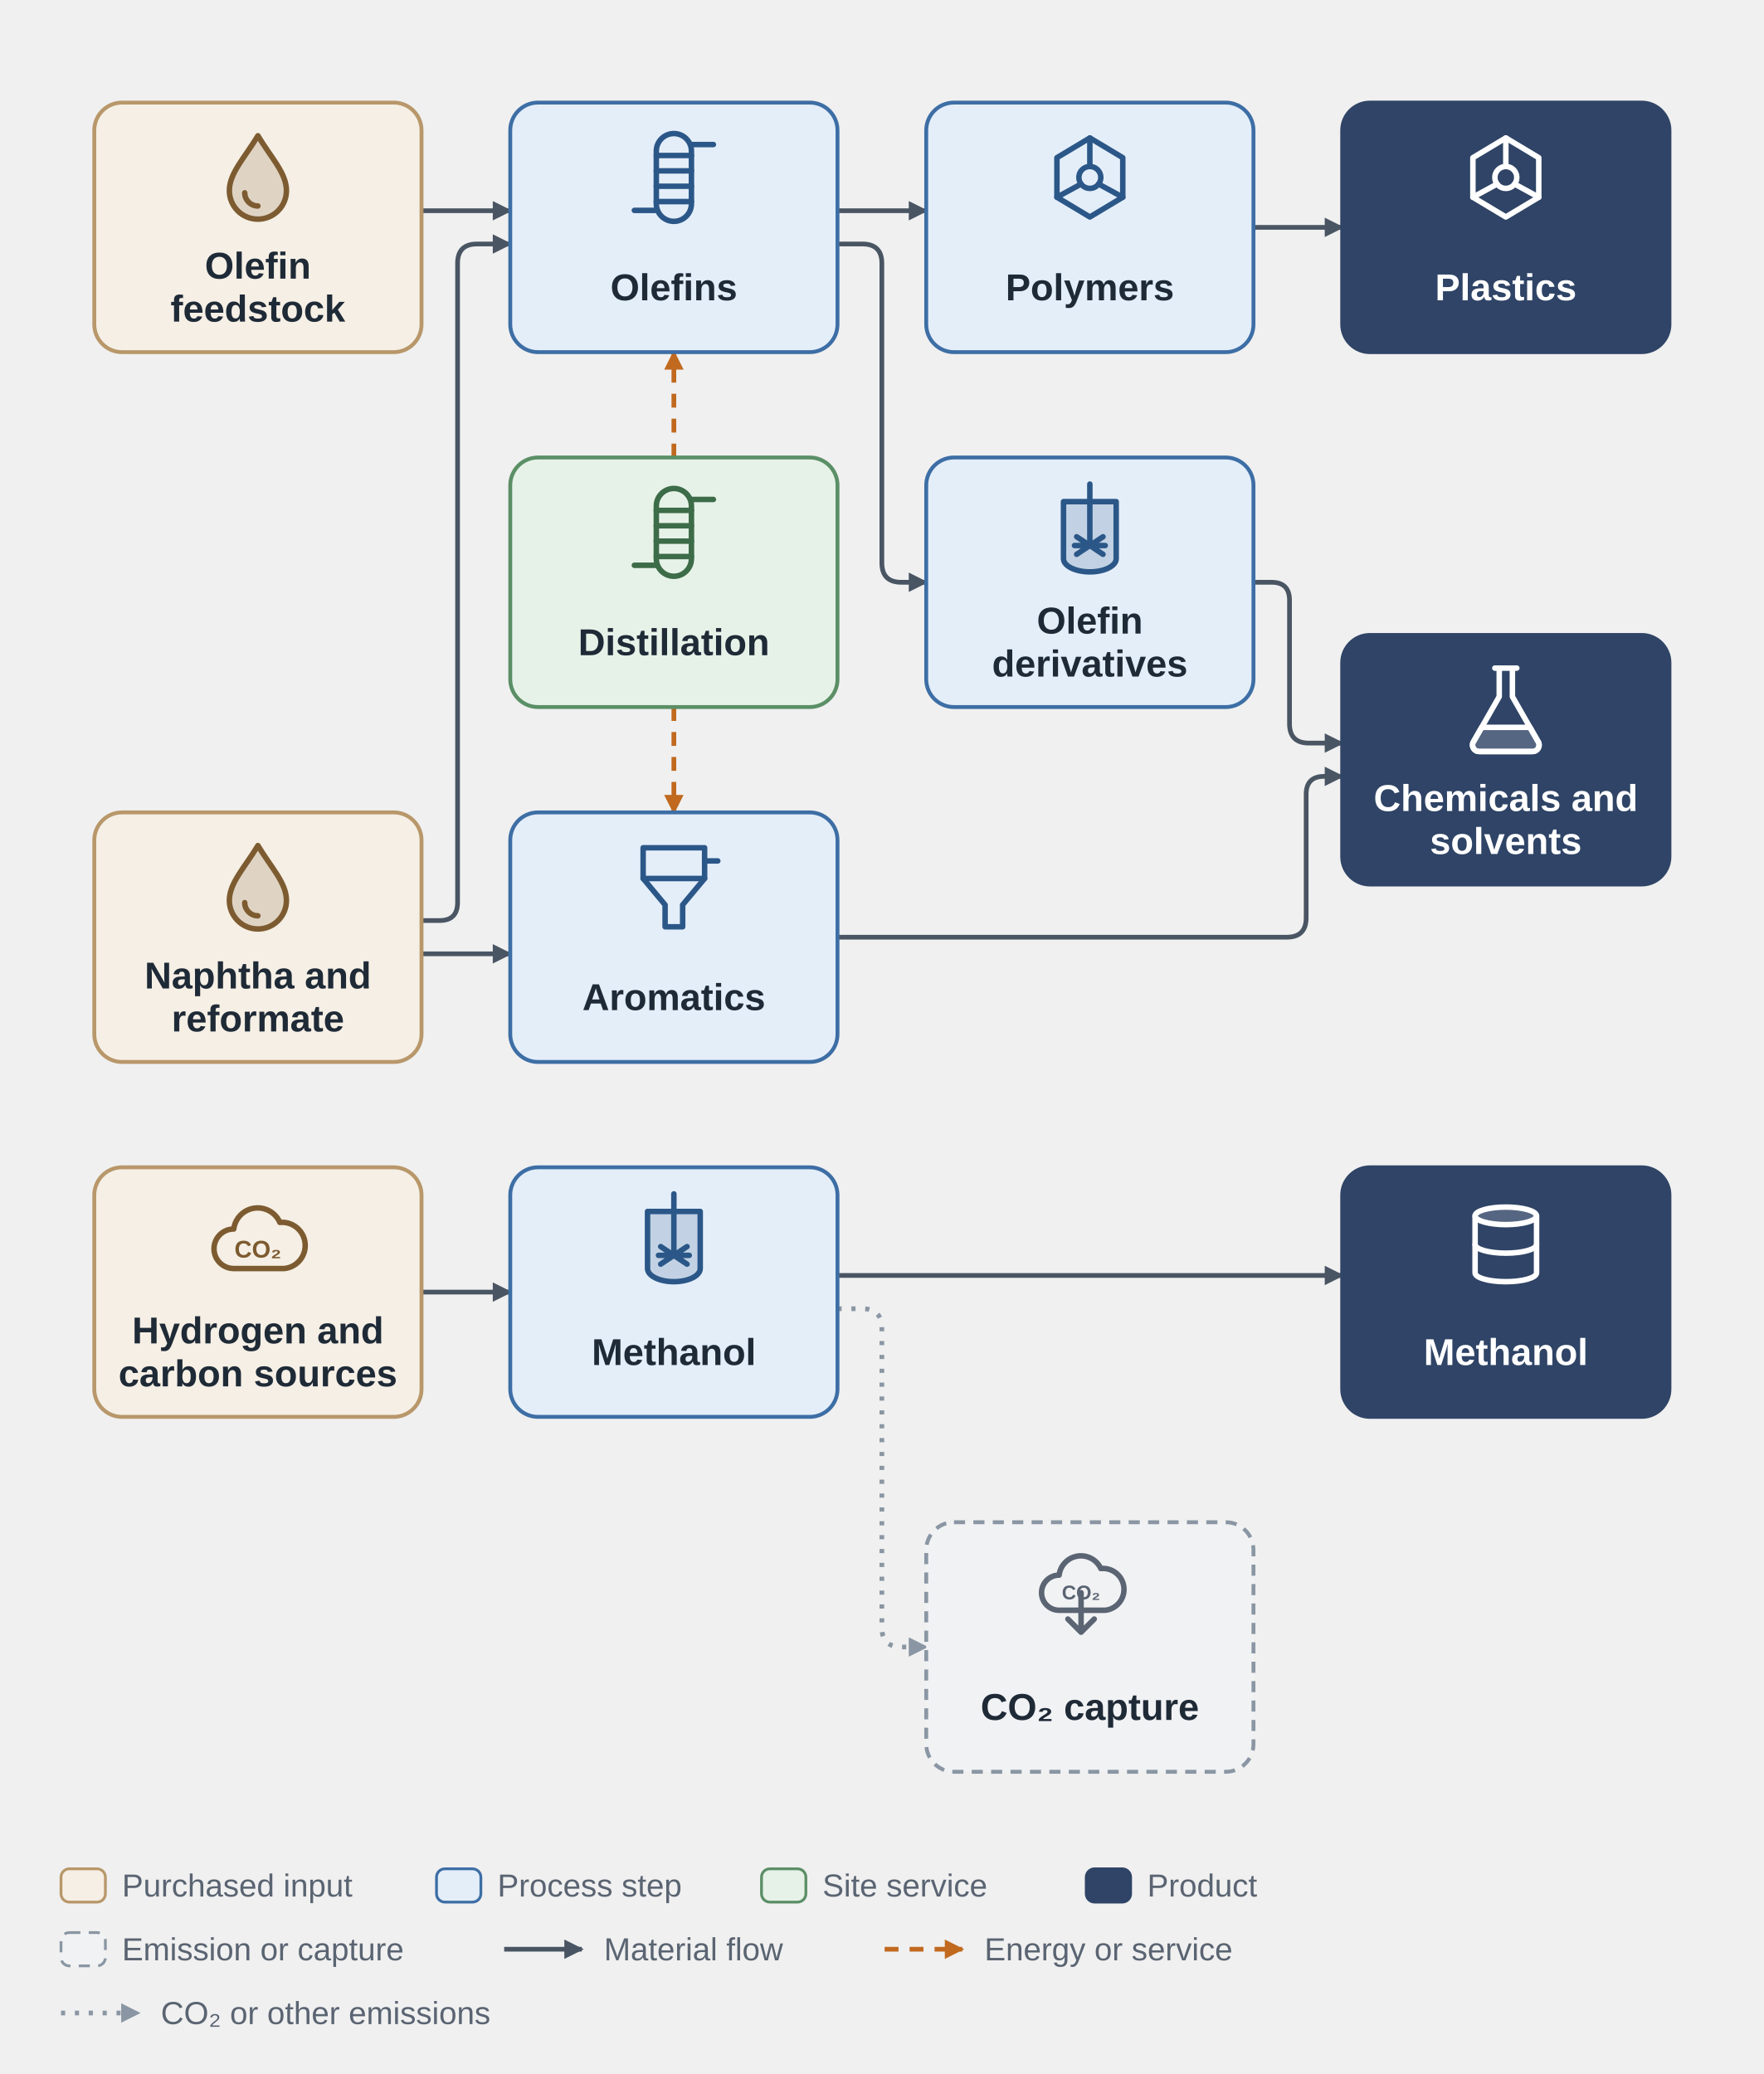
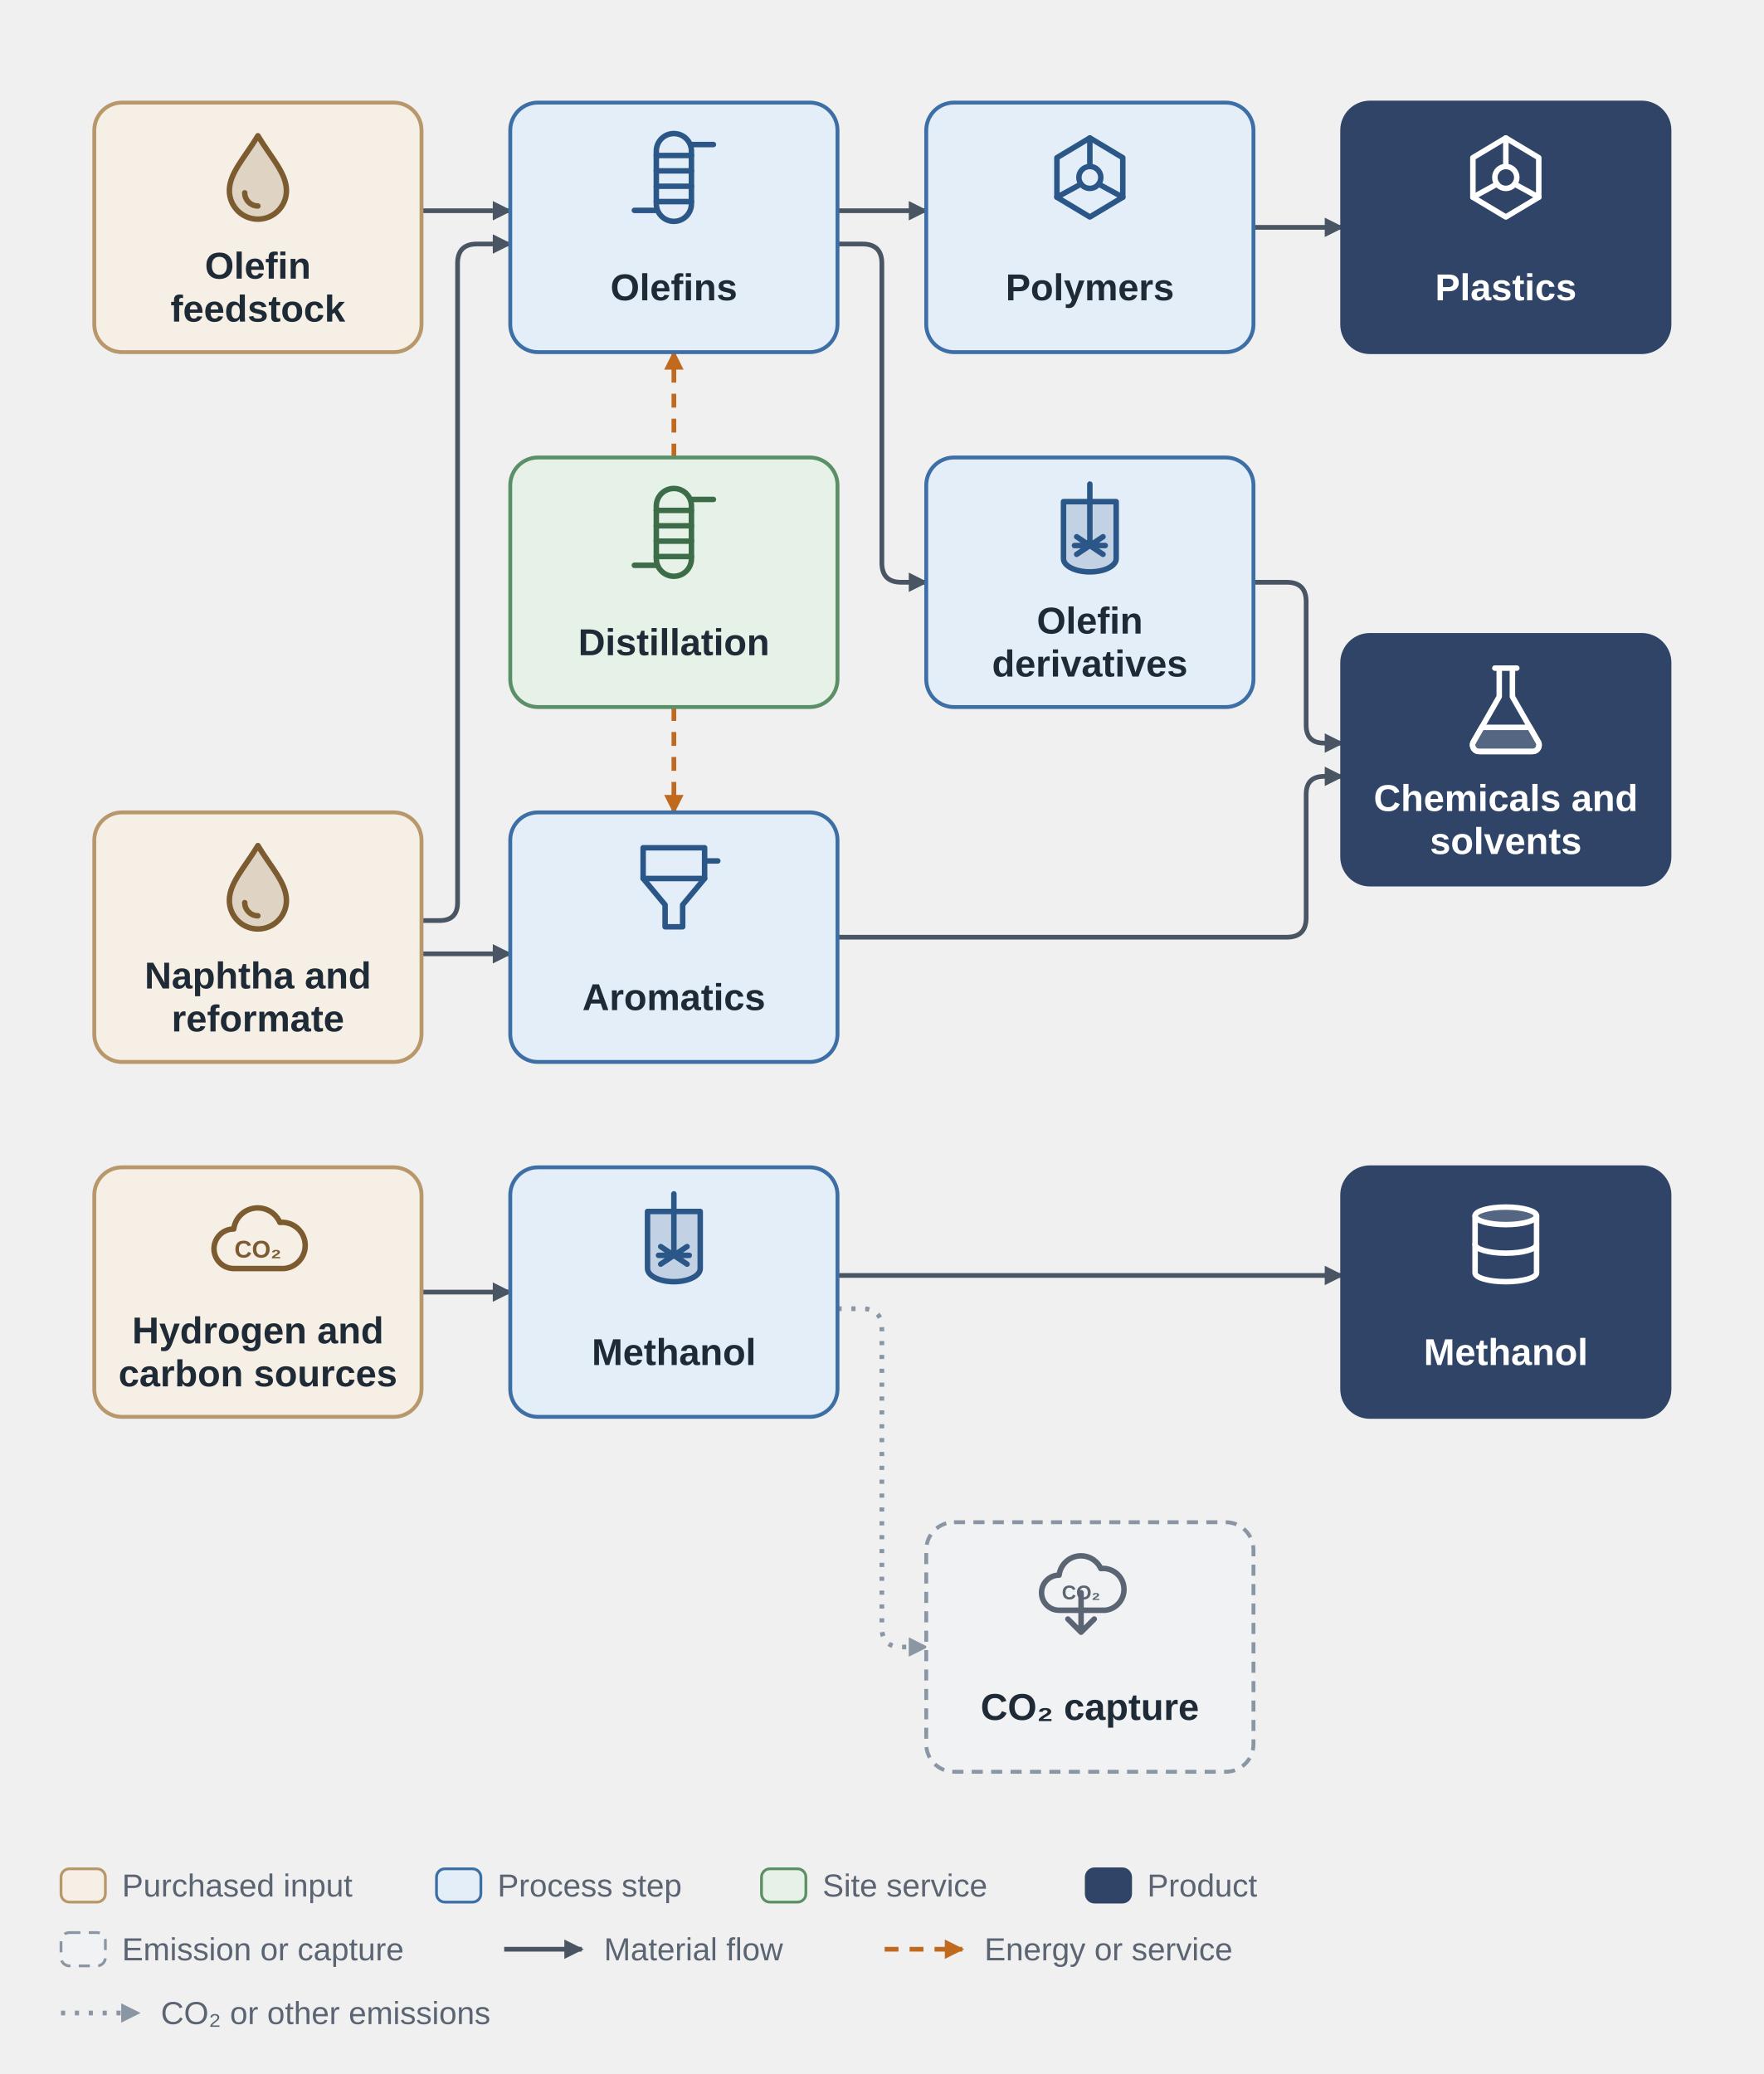
<svg xmlns="http://www.w3.org/2000/svg" viewBox="0 0 636 748" width="636" height="748" font-family="'Source Sans Pro', 'Source Sans 3', 'Segoe UI', 'Helvetica Neue', Arial, sans-serif" role="img" aria-label="Petrochemicals and methanol process flowchart">
  <defs>
    <symbol id="icon-ccs" viewBox="0 0 48 48">
      <g fill="none" stroke="currentColor" stroke-width="2.5" stroke-linecap="round" stroke-linejoin="round">
        <path d="M10 30 A8 8 0 0 1 10 14 A10 10 0 0 1 29 11 A8 8 0 0 1 31 30 Z" />
        <path d="M20 22 V40 M14 34 L20 40 L26 34" />
        <text x="20" y="25" text-anchor="middle" font-size="9" font-weight="700" fill="currentColor" stroke="none">CO₂</text>
      </g>
    </symbol>
    <symbol id="icon-chemical" viewBox="0 0 48 48">
      <g fill="none" stroke="currentColor" stroke-width="2.5" stroke-linecap="round" stroke-linejoin="round">
        <path d="M19 5 H29 M21 5 V18 L9 39 A3 3 0 0 0 12 43 H36 A3 3 0 0 0 39 39 L27 18 V5" />
        <path d="M13 32 H35 L39 39 A3 3 0 0 1 36 43 H12 A3 3 0 0 1 9 39 Z" fill="currentColor" fill-opacity="0.18" />
      </g>
    </symbol>
    <symbol id="icon-co2" viewBox="0 0 48 48">
      <g fill="none" stroke="currentColor" stroke-width="2.5" stroke-linecap="round" stroke-linejoin="round">
        <path d="M13 36 A9 9 0 0 1 13 18 A11 11 0 0 1 34 15 A9 9 0 0 1 36 36 Z" />
        <text x="24" y="31" text-anchor="middle" font-size="11" font-weight="700" fill="currentColor" stroke="none">CO₂</text>
      </g>
    </symbol>
    <symbol id="icon-column" viewBox="0 0 48 48">
      <g fill="none" stroke="currentColor" stroke-width="2.5" stroke-linecap="round" stroke-linejoin="round">
        <rect x="16" y="4" width="16" height="40" rx="8" />
        <path d="M16 14 H32 M16 21 H32 M16 28 H32 M16 35 H32 M32 9 H42 M6 39 H16" />
      </g>
    </symbol>
    <symbol id="icon-liquid-fuel" viewBox="0 0 48 48">
      <g fill="none" stroke="currentColor" stroke-width="2.5" stroke-linecap="round" stroke-linejoin="round">
        <path d="M24 5 C30 15 37 22 37 30 A13 13 0 0 1 11 30 C11 22 18 15 24 5 Z" fill="currentColor" fill-opacity="0.18" />
        <path d="M18 31 a6 6 0 0 0 6 6" />
      </g>
    </symbol>
    <symbol id="icon-plastic" viewBox="0 0 48 48">
      <g fill="none" stroke="currentColor" stroke-width="2.5" stroke-linecap="round" stroke-linejoin="round">
        <path d="M24 6 L39 15 V33 L24 42 L9 33 V15 Z" />
        <circle cx="24" cy="24" r="5" />
        <path d="M24 6 V19 M39 33 L28 27 M9 33 L20 27" />
      </g>
    </symbol>
    <symbol id="icon-reactor" viewBox="0 0 48 48">
      <g fill="none" stroke="currentColor" stroke-width="2.5" stroke-linecap="round" stroke-linejoin="round">
        <path d="M12 10 H36 V36 A12 6 0 0 1 12 36 Z" fill="currentColor" fill-opacity="0.18" />
        <path d="M24 2 V30 M17 30 H31 M18 26 L30 34 M30 26 L18 34" />
      </g>
    </symbol>
    <symbol id="icon-separator" viewBox="0 0 48 48">
      <g fill="none" stroke="currentColor" stroke-width="2.5" stroke-linecap="round" stroke-linejoin="round">
        <path d="M10 6 H38 V20 L28 32 V42 H20 V32 L10 20 Z" />
        <path d="M10 20 H38" />
        <path d="M38 12 H44" />
      </g>
    </symbol>
    <symbol id="icon-tank" viewBox="0 0 48 48">
      <g fill="none" stroke="currentColor" stroke-width="2.5" stroke-linecap="round" stroke-linejoin="round">
        <path d="M10 12 V38 A14 4 0 0 0 38 38 V12" />
        <ellipse cx="24" cy="12" rx="14" ry="4" fill="currentColor" fill-opacity="0.18" />
        <path d="M10 25 A14 4 0 0 0 38 25" />
      </g>
    </symbol>
    <marker id="arrow-material" viewBox="0 0 10 10" refX="9" refY="5" markerWidth="7" markerHeight="7" markerUnits="userSpaceOnUse" orient="auto-start-reverse">
      <path d="M 0 0 L 10 5 L 0 10 z" fill="#4a5563" />
    </marker>
    <marker id="arrow-energy" viewBox="0 0 10 10" refX="9" refY="5" markerWidth="7" markerHeight="7" markerUnits="userSpaceOnUse" orient="auto-start-reverse">
      <path d="M 0 0 L 10 5 L 0 10 z" fill="#c0691f" />
    </marker>
    <marker id="arrow-emission" viewBox="0 0 10 10" refX="9" refY="5" markerWidth="7" markerHeight="7" markerUnits="userSpaceOnUse" orient="auto-start-reverse">
      <path d="M 0 0 L 10 5 L 0 10 z" fill="#8a96a3" />
    </marker>
  </defs>
  <path d="M 152.0 76.0 L 184.0 76.0" fill="none" stroke="#4a5563" stroke-width="1.7" marker-end="url(#arrow-material)" />
  <path d="M 152.0 332.0 L 158.5 332.0 Q 165.0 332.0 165.0 325.5 L 165.0 95.0 Q 165.0 88.0 172.0 88.0 L 184.0 88.0" fill="none" stroke="#4a5563" stroke-width="1.7" marker-end="url(#arrow-material)" />
  <path d="M 152.0 344.0 L 184.0 344.0" fill="none" stroke="#4a5563" stroke-width="1.7" marker-end="url(#arrow-material)" />
  <path d="M 152.0 466.0 L 184.0 466.0" fill="none" stroke="#4a5563" stroke-width="1.7" marker-end="url(#arrow-material)" />
  <path d="M 243.0 165.0 L 243.0 127.0" fill="none" stroke="#c0691f" stroke-width="1.7" stroke-dasharray="5 4" marker-end="url(#arrow-energy)" />
  <path d="M 243.0 255.0 L 243.0 293.0" fill="none" stroke="#c0691f" stroke-width="1.7" stroke-dasharray="5 4" marker-end="url(#arrow-energy)" />
  <path d="M 302.0 76.0 L 334.0 76.0" fill="none" stroke="#4a5563" stroke-width="1.7" marker-end="url(#arrow-material)" />
  <path d="M 302.0 88.0 L 311.0 88.0 Q 318.0 88.0 318.0 95.0 L 318.0 203.0 Q 318.0 210.0 325.0 210.0 L 334.0 210.0" fill="none" stroke="#4a5563" stroke-width="1.7" marker-end="url(#arrow-material)" />
  <path d="M 452.0 82.0 L 484.0 82.0" fill="none" stroke="#4a5563" stroke-width="1.7" marker-end="url(#arrow-material)" />
-   <path d="M 452.0 210.0 L 458.5 210.0 Q 465.0 210.0 465.0 216.5 L 465.0 261.0 Q 465.0 268.0 472.0 268.0 L 484.0 268.0" fill="none" stroke="#4a5563" stroke-width="1.7" marker-end="url(#arrow-material)" />
+   <path d="M 452.0 210.0 L 464.0 210.0 Q 471.0 210.0 471.0 217.0 L 471.0 261.5 Q 471.0 268.0 477.5 268.0 L 484.0 268.0" fill="none" stroke="#4a5563" stroke-width="1.7" marker-end="url(#arrow-material)" />
  <path d="M 302.0 338.0 L 464.0 338.0 Q 471.0 338.0 471.0 331.0 L 471.0 286.5 Q 471.0 280.0 477.5 280.0 L 484.0 280.0" fill="none" stroke="#4a5563" stroke-width="1.7" marker-end="url(#arrow-material)" />
  <path d="M 302.0 460.0 L 484.0 460.0" fill="none" stroke="#4a5563" stroke-width="1.7" marker-end="url(#arrow-material)" />
  <path d="M 302.0 472.0 L 311.0 472.0 Q 318.0 472.0 318.0 479.0 L 318.0 587.0 Q 318.0 594.0 325.0 594.0 L 334.0 594.0" fill="none" stroke="#8a96a3" stroke-width="1.7" stroke-dasharray="1.5 3.5" marker-end="url(#arrow-emission)" />
  <g>
    <rect x="34.0" y="37.0" width="118" height="90" rx="10" fill="#f5efe5" stroke="#b8976a" stroke-width="1.4" />
    <use href="#icon-liquid-fuel" x="74.0" y="45.0" width="38" height="38" style="color:#7d5b30" />
    <text x="93.0" y="100.5" text-anchor="middle" font-size="13.5" font-weight="600" fill="#1f2a37">Olefin</text>
    <text x="93.0" y="116.0" text-anchor="middle" font-size="13.5" font-weight="600" fill="#1f2a37">feedstock</text>
  </g>
  <g>
    <rect x="34.0" y="293.0" width="118" height="90" rx="10" fill="#f5efe5" stroke="#b8976a" stroke-width="1.4" />
    <use href="#icon-liquid-fuel" x="74.0" y="301.0" width="38" height="38" style="color:#7d5b30" />
    <text x="93.0" y="356.5" text-anchor="middle" font-size="13.5" font-weight="600" fill="#1f2a37">Naphtha and</text>
    <text x="93.0" y="372.0" text-anchor="middle" font-size="13.5" font-weight="600" fill="#1f2a37">reformate</text>
  </g>
  <g>
    <rect x="34.0" y="421.0" width="118" height="90" rx="10" fill="#f5efe5" stroke="#b8976a" stroke-width="1.4" />
    <use href="#icon-co2" x="74.0" y="429.0" width="38" height="38" style="color:#7d5b30" />
    <text x="93.0" y="484.5" text-anchor="middle" font-size="13.5" font-weight="600" fill="#1f2a37">Hydrogen and</text>
    <text x="93.0" y="500.0" text-anchor="middle" font-size="13.5" font-weight="600" fill="#1f2a37">carbon sources</text>
  </g>
  <g>
    <rect x="184.0" y="37.0" width="118" height="90" rx="10" fill="#e4eef9" stroke="#3d6ea5" stroke-width="1.4" />
    <use href="#icon-column" x="224.0" y="45.0" width="38" height="38" style="color:#2b5788" />
    <text x="243.0" y="108.3" text-anchor="middle" font-size="13.5" font-weight="600" fill="#1f2a37">Olefins</text>
  </g>
  <g>
    <rect x="184.0" y="165.0" width="118" height="90" rx="10" fill="#e6f2e8" stroke="#5b8f66" stroke-width="1.4" />
    <use href="#icon-column" x="224.0" y="173.0" width="38" height="38" style="color:#3d6c48" />
    <text x="243.0" y="236.3" text-anchor="middle" font-size="13.5" font-weight="600" fill="#1f2a37">Distillation</text>
  </g>
  <g>
    <rect x="184.0" y="293.0" width="118" height="90" rx="10" fill="#e4eef9" stroke="#3d6ea5" stroke-width="1.4" />
    <use href="#icon-separator" x="224.0" y="301.0" width="38" height="38" style="color:#2b5788" />
    <text x="243.0" y="364.3" text-anchor="middle" font-size="13.5" font-weight="600" fill="#1f2a37">Aromatics</text>
  </g>
  <g>
    <rect x="184.0" y="421.0" width="118" height="90" rx="10" fill="#e4eef9" stroke="#3d6ea5" stroke-width="1.4" />
    <use href="#icon-reactor" x="224.0" y="429.0" width="38" height="38" style="color:#2b5788" />
    <text x="243.0" y="492.3" text-anchor="middle" font-size="13.5" font-weight="600" fill="#1f2a37">Methanol</text>
  </g>
  <g>
    <rect x="334.0" y="37.0" width="118" height="90" rx="10" fill="#e4eef9" stroke="#3d6ea5" stroke-width="1.4" />
    <use href="#icon-plastic" x="374.0" y="45.0" width="38" height="38" style="color:#2b5788" />
    <text x="393.0" y="108.3" text-anchor="middle" font-size="13.5" font-weight="600" fill="#1f2a37">Polymers</text>
  </g>
  <g>
    <rect x="334.0" y="165.0" width="118" height="90" rx="10" fill="#e4eef9" stroke="#3d6ea5" stroke-width="1.4" />
    <use href="#icon-reactor" x="374.0" y="173.0" width="38" height="38" style="color:#2b5788" />
    <text x="393.0" y="228.5" text-anchor="middle" font-size="13.5" font-weight="600" fill="#1f2a37">Olefin</text>
    <text x="393.0" y="244.0" text-anchor="middle" font-size="13.5" font-weight="600" fill="#1f2a37">derivatives</text>
  </g>
  <g>
    <rect x="334.0" y="549.0" width="118" height="90" rx="10" fill="#f1f2f4" stroke="#8a96a3" stroke-width="1.4" stroke-dasharray="4 3" />
    <use href="#icon-ccs" x="374.0" y="557.0" width="38" height="38" style="color:#5a6472" />
    <text x="393.0" y="620.3" text-anchor="middle" font-size="13.5" font-weight="600" fill="#1f2a37">CO₂ capture</text>
  </g>
  <g>
    <rect x="484.0" y="37.0" width="118" height="90" rx="10" fill="#2f4466" stroke="#2f4466" stroke-width="1.4" />
    <use href="#icon-plastic" x="524.0" y="45.0" width="38" height="38" style="color:#ffffff" />
    <text x="543.0" y="108.3" text-anchor="middle" font-size="13.5" font-weight="600" fill="#ffffff">Plastics</text>
  </g>
  <g>
    <rect x="484.0" y="229.0" width="118" height="90" rx="10" fill="#2f4466" stroke="#2f4466" stroke-width="1.4" />
    <use href="#icon-chemical" x="524.0" y="237.0" width="38" height="38" style="color:#ffffff" />
    <text x="543.0" y="292.5" text-anchor="middle" font-size="13.5" font-weight="600" fill="#ffffff">Chemicals and</text>
    <text x="543.0" y="308.0" text-anchor="middle" font-size="13.5" font-weight="600" fill="#ffffff">solvents</text>
  </g>
  <g>
    <rect x="484.0" y="421.0" width="118" height="90" rx="10" fill="#2f4466" stroke="#2f4466" stroke-width="1.4" />
    <use href="#icon-tank" x="524.0" y="429.0" width="38" height="38" style="color:#ffffff" />
    <text x="543.0" y="492.3" text-anchor="middle" font-size="13.5" font-weight="600" fill="#ffffff">Methanol</text>
  </g>
  <rect x="22.0" y="674" width="16" height="12" rx="3" fill="#f5efe5" stroke="#b8976a" />
  <text x="44.0" y="684" font-size="11.5" fill="#5a6472">Purchased input</text>
  <rect x="157.4" y="674" width="16" height="12" rx="3" fill="#e4eef9" stroke="#3d6ea5" />
  <text x="179.4" y="684" font-size="11.5" fill="#5a6472">Process step</text>
  <rect x="274.6" y="674" width="16" height="12" rx="3" fill="#e6f2e8" stroke="#5b8f66" />
  <text x="296.6" y="684" font-size="11.5" fill="#5a6472">Site service</text>
  <rect x="391.7" y="674" width="16" height="12" rx="3" fill="#2f4466" stroke="#2f4466" />
  <text x="413.7" y="684" font-size="11.5" fill="#5a6472">Product</text>
  <rect x="22.0" y="697.0" width="16" height="12" rx="3" fill="#f1f2f4" stroke="#8a96a3" stroke-dasharray="4 3" />
  <text x="44.0" y="707.0" font-size="11.5" fill="#5a6472">Emission or capture</text>
  <path d="M 181.8 703.0 H 209.8" stroke="#4a5563" stroke-width="1.7" marker-end="url(#arrow-material)" />
  <text x="217.8" y="707.0" font-size="11.5" fill="#5a6472">Material flow</text>
  <path d="M 319.0 703.0 H 347.0" stroke="#c0691f" stroke-width="1.7" stroke-dasharray="5 4" marker-end="url(#arrow-energy)" />
  <text x="355.0" y="707.0" font-size="11.5" fill="#5a6472">Energy or service</text>
  <path d="M 22.0 726.0 H 50.0" stroke="#8a96a3" stroke-width="1.7" stroke-dasharray="1.5 3.5" marker-end="url(#arrow-emission)" />
  <text x="58.0" y="730.0" font-size="11.5" fill="#5a6472">CO₂ or other emissions</text>
</svg>
